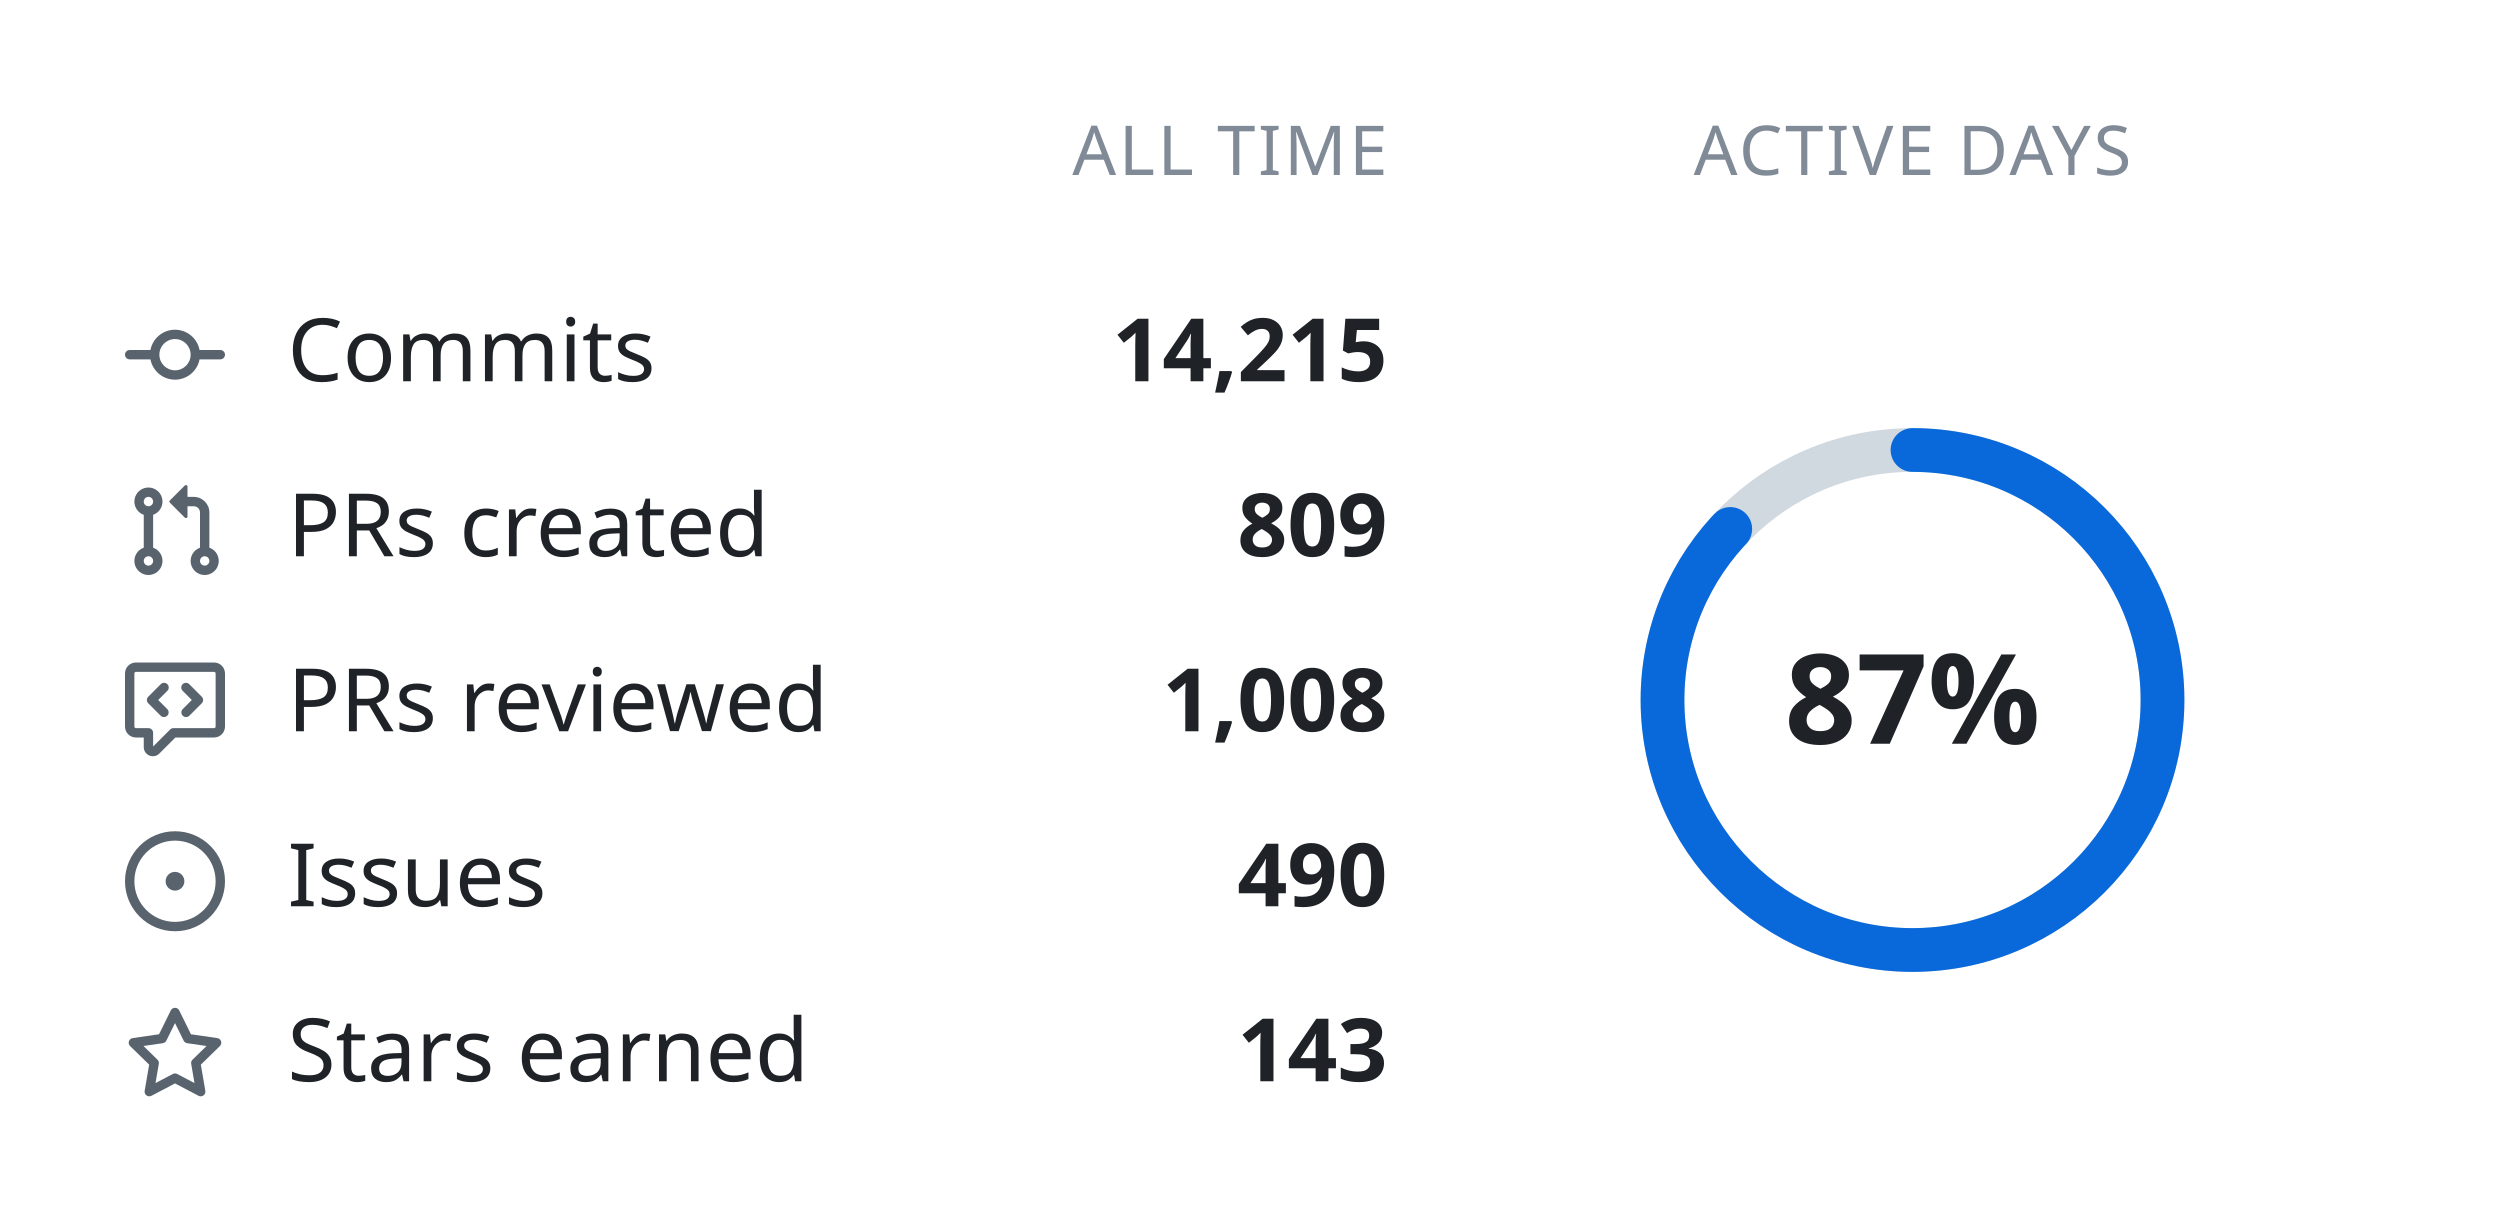
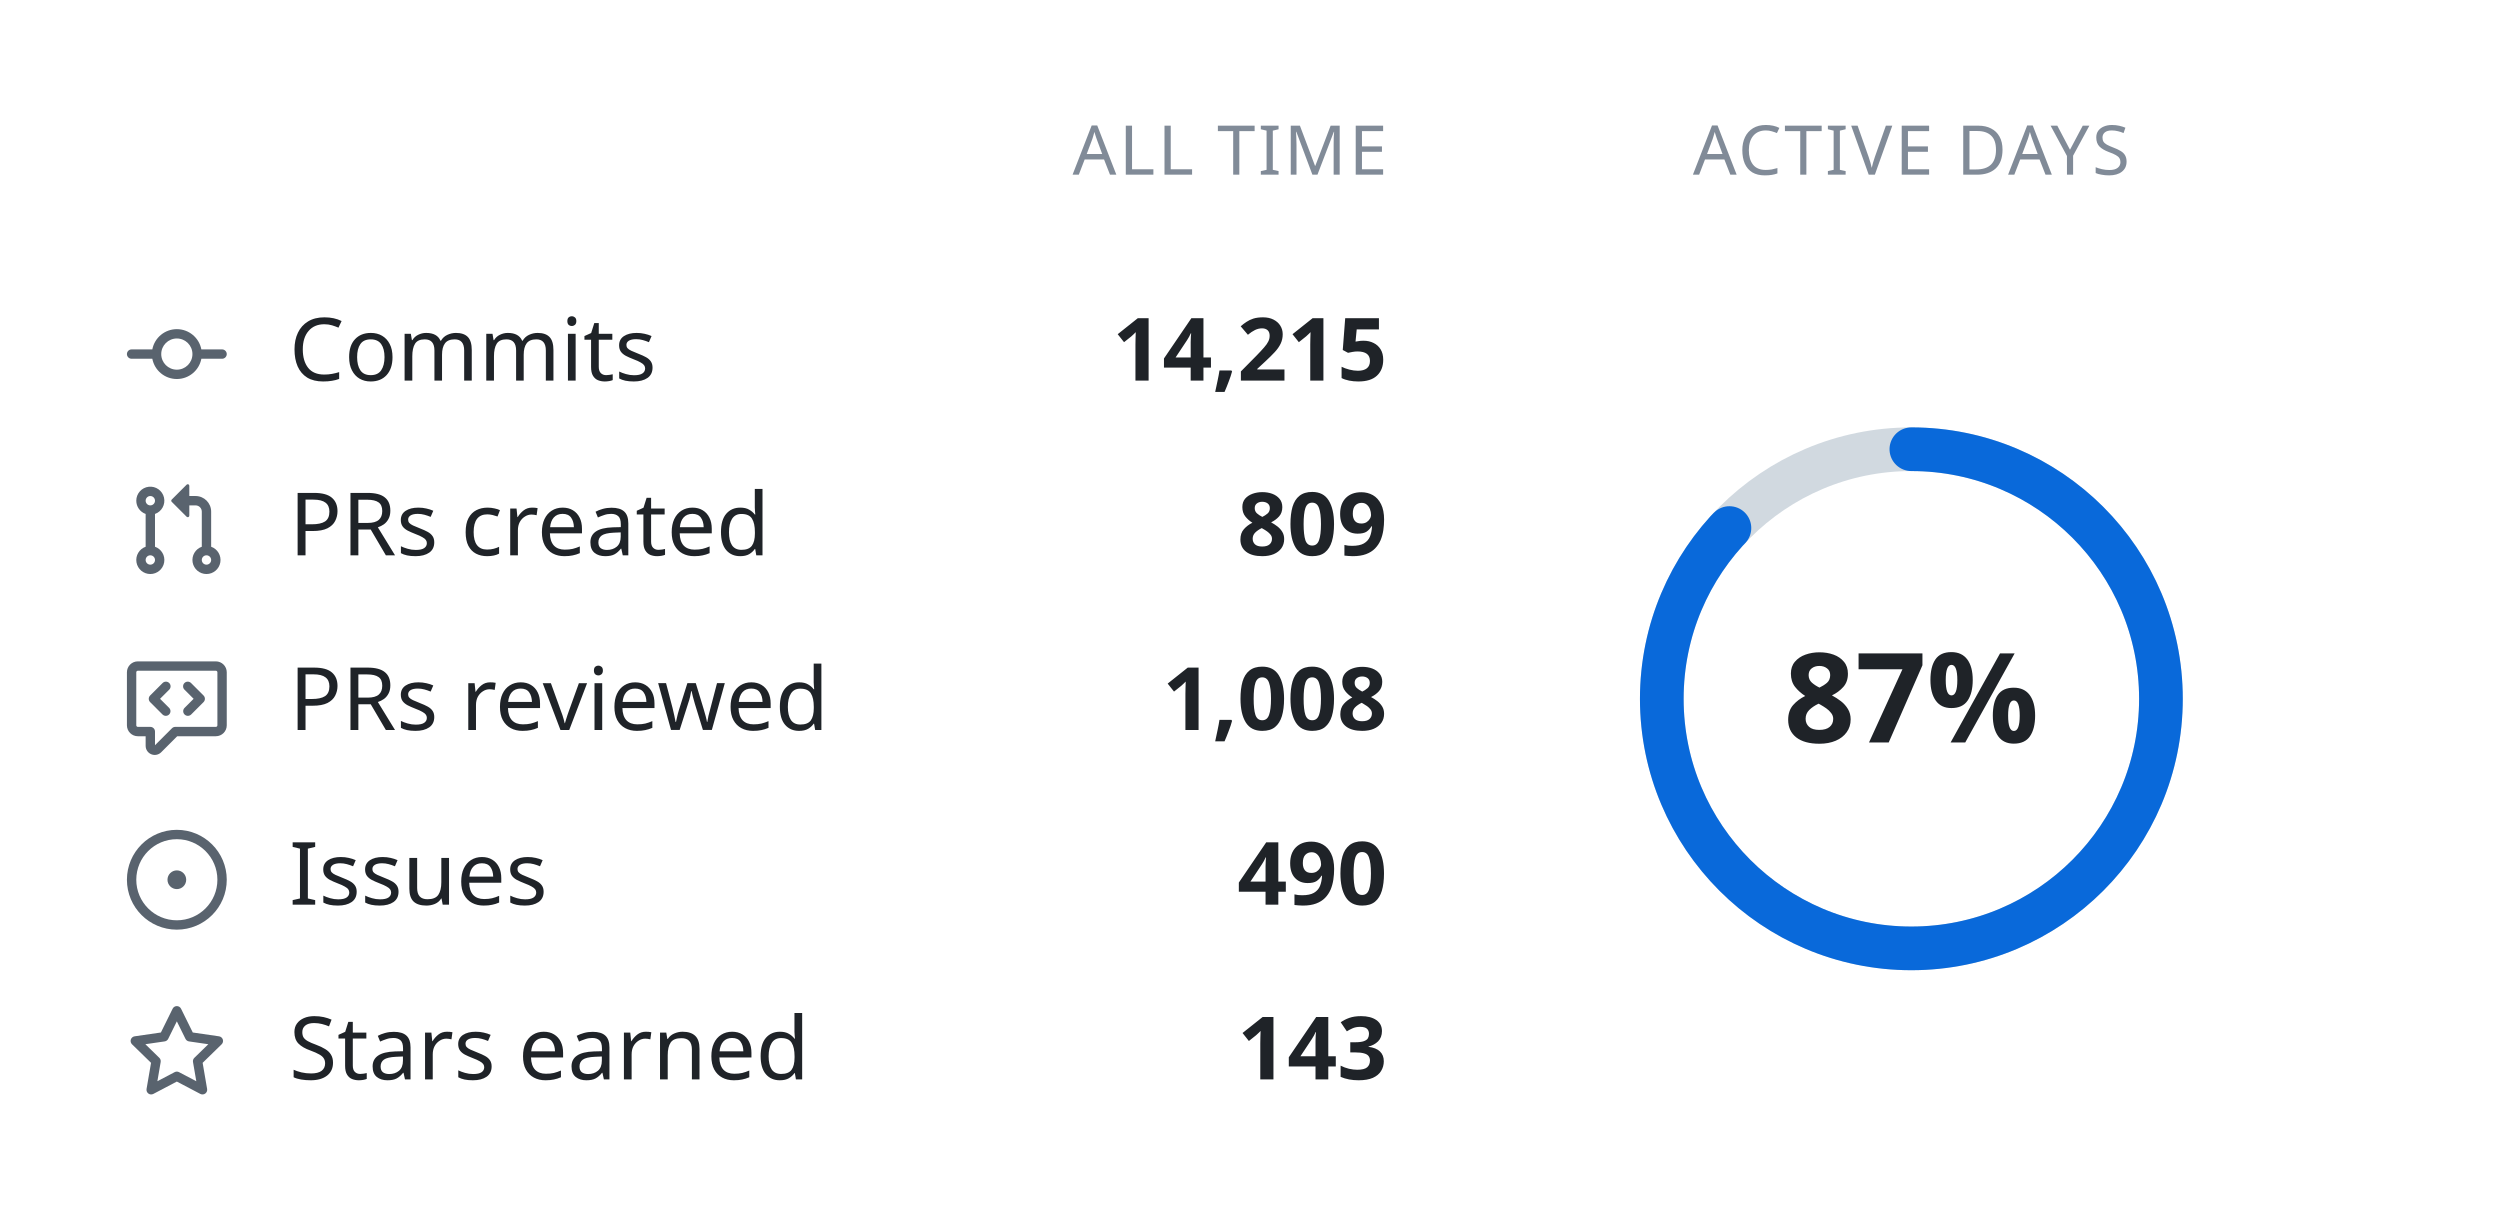
- <svg xmlns="http://www.w3.org/2000/svg" width="400" height="195" viewBox="0 0 400 195" fill="none" role="img" aria-labelledby="title desc">
+ <svg xmlns="http://www.w3.org/2000/svg" width="450" height="219" viewBox="0 0 400 195" fill="none" role="img" aria-labelledby="title desc">
  <style>
  text { font-family: -apple-system, BlinkMacSystemFont, 'Segoe UI', 'Noto Sans', Helvetica, Arial, sans-serif; fill: #1f2328; }
  .label { font-size: 14px; }
  .value { font-size: 14px; font-weight: 600; font-variant-numeric: tabular-nums; }
  .small { font-size: 12px; }
  .col { font-size: 11px; fill: #818b98; letter-spacing: 0.04em; }
  .secondary { fill: #59636e; }
  .muted { fill: #818b98; }
  .icon { fill: #59636e; }
  .fade { animation: fade 0.45s ease-out both; }
  .grow { transform-box: fill-box; transform-origin: left center; animation: grow 0.9s cubic-bezier(.2,.7,.2,1) 0.15s both; }
  .ring { animation: ring 1.2s cubic-bezier(.2,.7,.2,1) 0.2s both; }
  .pop { transform-box: fill-box; transform-origin: center; animation: pop 0.4s ease-out 0.5s both; }
  @keyframes fade { from { opacity: 0; transform: translateY(4px); } }
  @keyframes grow { from { transform: scaleX(0); } }
  @keyframes pop { from { opacity: 0; transform: scale(0.6); } }
  @media (prefers-reduced-motion: reduce) { * { animation: none !important; } }
  .logo { fill: #1f2328; }
  @keyframes ring { from { stroke-dashoffset: 251.33; } }
  .year, .all { transform-box: fill-box; transform-origin: center; }
  .year { opacity: 0; animation: year 7.72s ease-in-out infinite both; }
  .all { animation: all 7.72s ease-in-out infinite both; }
  @keyframes year { 0%, 45.34% { opacity: 1; transform: scaleY(1); } 47.67%, 97.67% { opacity: 1; transform: scaleY(0); } 100% { opacity: 1; transform: scaleY(1); } }
  @keyframes all { 0%, 47.67% { transform: scaleY(0); } 50.00%, 95.34% { transform: scaleY(1); } 97.67%, 100% { transform: scaleY(0); } }
</style>
  <rect x="0.5" y="0.5" width="399" height="194" rx="6" fill="none" stroke="none" />
  <g class="year" style="animation-delay: 0ms">
    <text x="222" y="28" class="col" text-anchor="end">YEAR</text>
  </g>
  <g class="all" style="animation-delay: 0ms">
    <text x="222" y="28" class="col" text-anchor="end">ALL TIME</text>
  </g>
  <text x="306" y="28" class="col" text-anchor="middle">ACTIVE DAYS</text>
  <g transform="translate(0 46)">
    <g class="fade" style="animation-delay: 200ms">
      <g class="icon" transform="translate(20 3) scale(1)">
        <path d="M11.93 8.5a4.002 4.002 0 0 1-7.86 0H.75a.75.75 0 0 1 0-1.5h3.32a4.002 4.002 0 0 1 7.86 0h3.32a.75.75 0 0 1 0 1.5Zm-1.43-.75a2.5 2.5 0 1 0-5 0 2.5 2.5 0 0 0 5 0Z" />
      </g>
      <text x="46" y="15" class="label">Commits</text>
      <g class="year" style="animation-delay: 70ms">
        <text x="222" y="15" class="value" text-anchor="end">4,473</text>
      </g>
      <g class="all" style="animation-delay: 70ms">
        <text x="222" y="15" class="value" text-anchor="end">14,215</text>
      </g>
    </g>
  </g>
  <g transform="translate(0 74)">
    <g class="fade" style="animation-delay: 290ms">
      <g class="icon" transform="translate(20 3) scale(1)">
        <path d="M1.5 3.25a2.25 2.25 0 1 1 3 2.122v5.256a2.251 2.251 0 1 1-1.5 0V5.372A2.25 2.25 0 0 1 1.5 3.25Zm5.677-.177L9.573.677A.25.25 0 0 1 10 .854V2.5h1A2.5 2.5 0 0 1 13.5 5v5.628a2.251 2.251 0 1 1-1.5 0V5a1 1 0 0 0-1-1h-1v1.646a.25.25 0 0 1-.427.177L7.177 3.427a.25.25 0 0 1 0-.354ZM3.75 2.5a.75.75 0 1 0 0 1.5.75.75 0 0 0 0-1.5Zm0 9.5a.75.75 0 1 0 0 1.5.75.75 0 0 0 0-1.5Zm8.25.75a.75.75 0 1 0 1.5 0 .75.75 0 0 0-1.5 0Z" />
      </g>
      <text x="46" y="15" class="label">PRs created</text>
      <g class="year" style="animation-delay: 140ms">
        <text x="222" y="15" class="value" text-anchor="end">292</text>
      </g>
      <g class="all" style="animation-delay: 140ms">
        <text x="222" y="15" class="value" text-anchor="end">809</text>
      </g>
    </g>
  </g>
  <g transform="translate(0 102)">
    <g class="fade" style="animation-delay: 380ms">
      <g class="icon" transform="translate(20 3) scale(1)">
        <path d="M1.75 1h12.5c.966 0 1.75.784 1.75 1.75v8.5A1.75 1.75 0 0 1 14.25 13H8.061l-2.574 2.573A1.458 1.458 0 0 1 3 14.543V13H1.75A1.75 1.75 0 0 1 0 11.25v-8.5C0 1.784.784 1 1.75 1ZM1.5 2.75v8.5c0 .138.112.25.25.25h2a.75.75 0 0 1 .75.75v2.19l2.72-2.72a.749.749 0 0 1 .53-.22h6.5a.25.25 0 0 0 .25-.25v-8.5a.25.25 0 0 0-.25-.25H1.75a.25.25 0 0 0-.25.25Zm5.28 1.72a.75.75 0 0 1 0 1.06L5.31 7l1.47 1.47a.751.751 0 0 1-.018 1.042.751.751 0 0 1-1.042.018l-2-2a.75.75 0 0 1 0-1.06l2-2a.75.75 0 0 1 1.06 0Zm2.44 0a.75.75 0 0 1 1.06 0l2 2a.75.75 0 0 1 0 1.06l-2 2a.751.751 0 0 1-1.042-.018.751.751 0 0 1-.018-1.042L10.69 7 9.22 5.53a.75.75 0 0 1 0-1.06Z" />
      </g>
      <text x="46" y="15" class="label">PRs reviewed</text>
      <g class="year" style="animation-delay: 210ms">
        <text x="222" y="15" class="value" text-anchor="end">101</text>
      </g>
      <g class="all" style="animation-delay: 210ms">
        <text x="222" y="15" class="value" text-anchor="end">1,008</text>
      </g>
    </g>
  </g>
  <g transform="translate(0 130)">
    <g class="fade" style="animation-delay: 470ms">
      <g class="icon" transform="translate(20 3) scale(1)">
        <path d="M8 9.5a1.5 1.5 0 1 0 0-3 1.5 1.5 0 0 0 0 3Z" />
        <path d="M8 0a8 8 0 1 1 0 16A8 8 0 0 1 8 0ZM1.5 8a6.5 6.5 0 1 0 13 0 6.5 6.5 0 0 0-13 0Z" />
      </g>
      <text x="46" y="15" class="label">Issues</text>
      <g class="year" style="animation-delay: 280ms">
        <text x="222" y="15" class="value" text-anchor="end">127</text>
      </g>
      <g class="all" style="animation-delay: 280ms">
        <text x="222" y="15" class="value" text-anchor="end">490</text>
      </g>
    </g>
  </g>
  <g transform="translate(0 158)">
    <g class="fade" style="animation-delay: 560ms">
      <g class="icon" transform="translate(20 3) scale(1)">
        <path d="M8 .25a.75.75 0 0 1 .673.418l1.882 3.815 4.21.612a.75.75 0 0 1 .416 1.279l-3.046 2.97.719 4.192a.751.751 0 0 1-1.088.791L8 12.347l-3.766 1.98a.75.75 0 0 1-1.088-.79l.72-4.194L.818 6.374a.75.75 0 0 1 .416-1.28l4.21-.611L7.327.668A.75.75 0 0 1 8 .25Zm0 2.445L6.615 5.5a.75.75 0 0 1-.564.41l-3.097.45 2.24 2.184a.75.75 0 0 1 .216.664l-.528 3.084 2.769-1.456a.75.75 0 0 1 .698 0l2.77 1.456-.53-3.084a.75.75 0 0 1 .216-.664l2.24-2.183-3.096-.45a.75.75 0 0 1-.564-.41L8 2.694Z" />
      </g>
      <text x="46" y="15" class="label">Stars earned</text>
      <g class="year" style="animation-delay: 350ms">
        <text x="222" y="15" class="value" text-anchor="end">107</text>
      </g>
      <g class="all" style="animation-delay: 350ms">
        <text x="222" y="15" class="value" text-anchor="end">143</text>
      </g>
    </g>
  </g>
  <circle cx="306" cy="112" r="40" stroke="#d1d9e0" stroke-width="7" fill="none" />
  <circle class="ring" cx="306" cy="112" r="40" stroke="#0969da" stroke-width="7" fill="none" stroke-linecap="round" stroke-dasharray="251.33" stroke-dashoffset="32.67" transform="rotate(-90 306 112)" />
  <g class="pop">
    <text x="306" y="119" text-anchor="middle" style="font-size: 20px; font-weight: 700;">87%</text>
  </g>
</svg>
